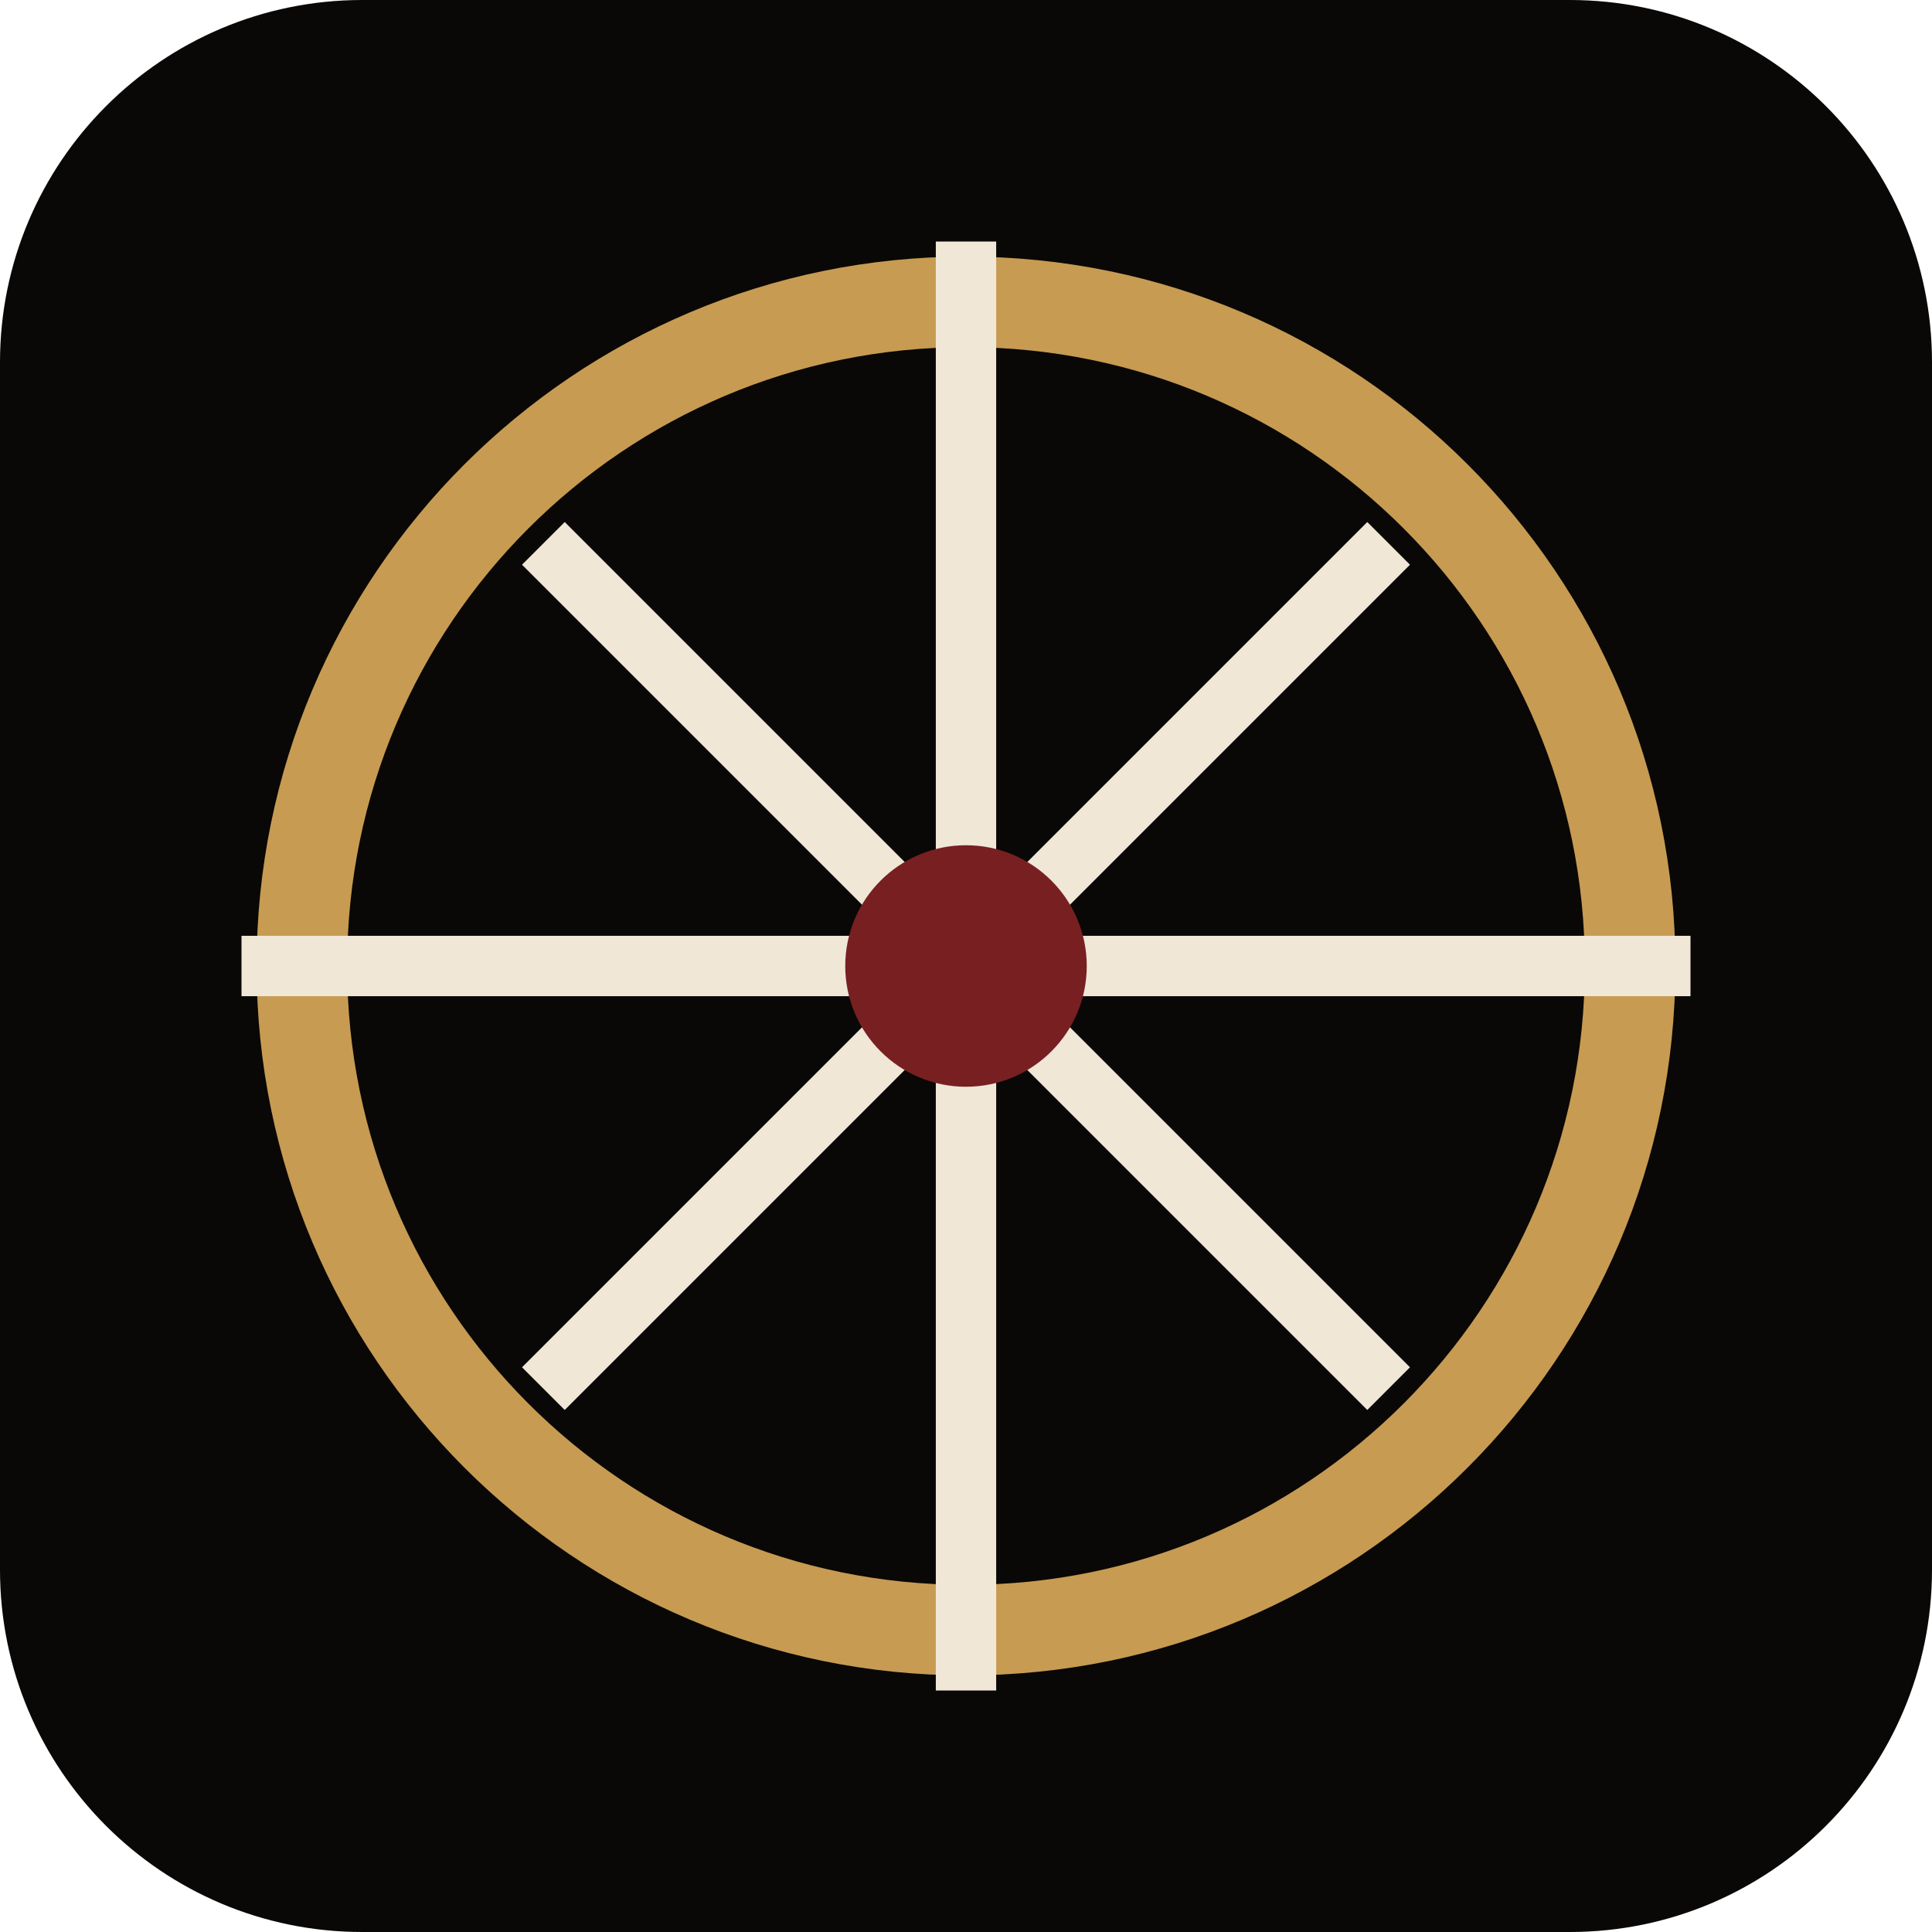
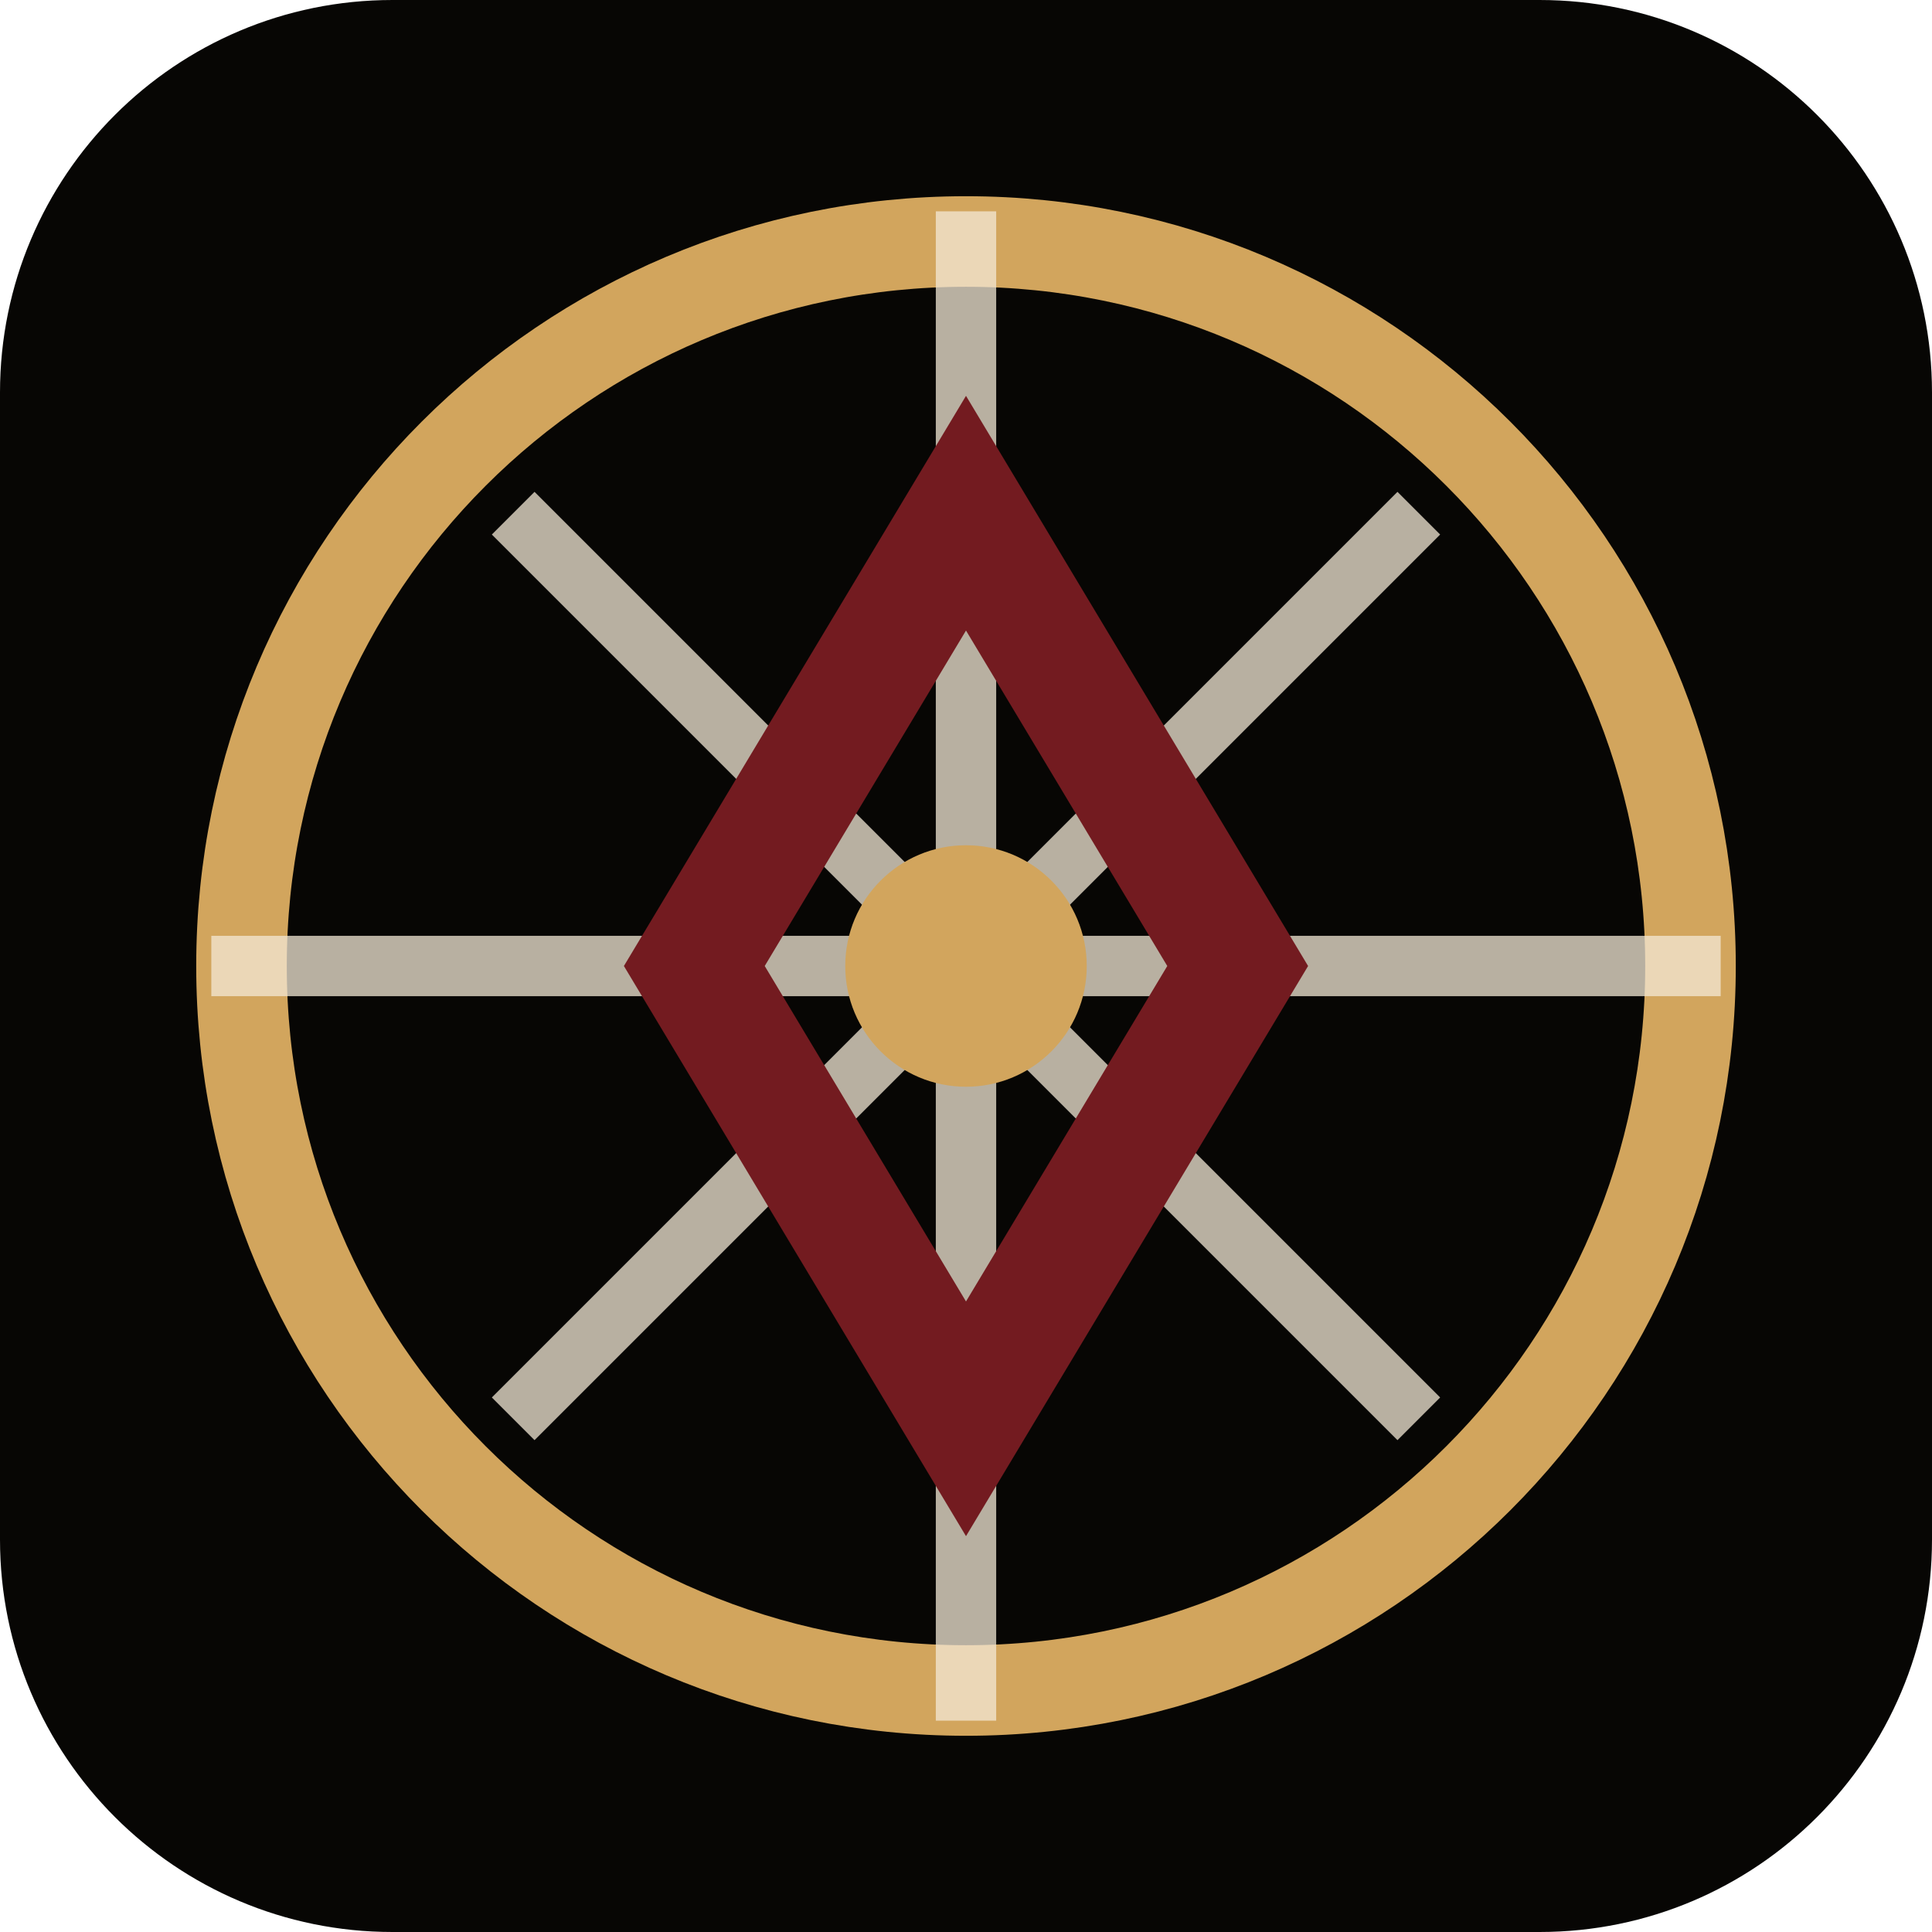
<svg xmlns="http://www.w3.org/2000/svg" viewBox="0 0 64 64">
-   <rect width="64" height="64" rx="12" fill="#090806" />
-   <circle cx="32" cy="32" r="22" fill="none" stroke="#c79b52" stroke-width="3" />
-   <path d="M32 8 L32 56 M8 32 L56 32 M18 18 L46 46 M46 18 L18 46" stroke="#f0e7d7" stroke-width="2" />
-   <circle cx="32" cy="32" r="4" fill="#781f22" />
+   <rect width="64" height="64" rx="13" fill="#070604" />
+   <circle cx="32" cy="32" r="24" fill="none" stroke="#d2a55d" stroke-width="3" />
+   <path d="M32 7v50M7 32h50M17 17l30 30M47 17 17 47" stroke="#f3e8d5" stroke-width="2" opacity=".75" />
+   <path d="M32 17l9 15-9 15-9-15 9-15Z" fill="none" stroke="#731b20" stroke-width="4" />
+   <circle cx="32" cy="32" r="4" fill="#d2a55d" />
</svg>
